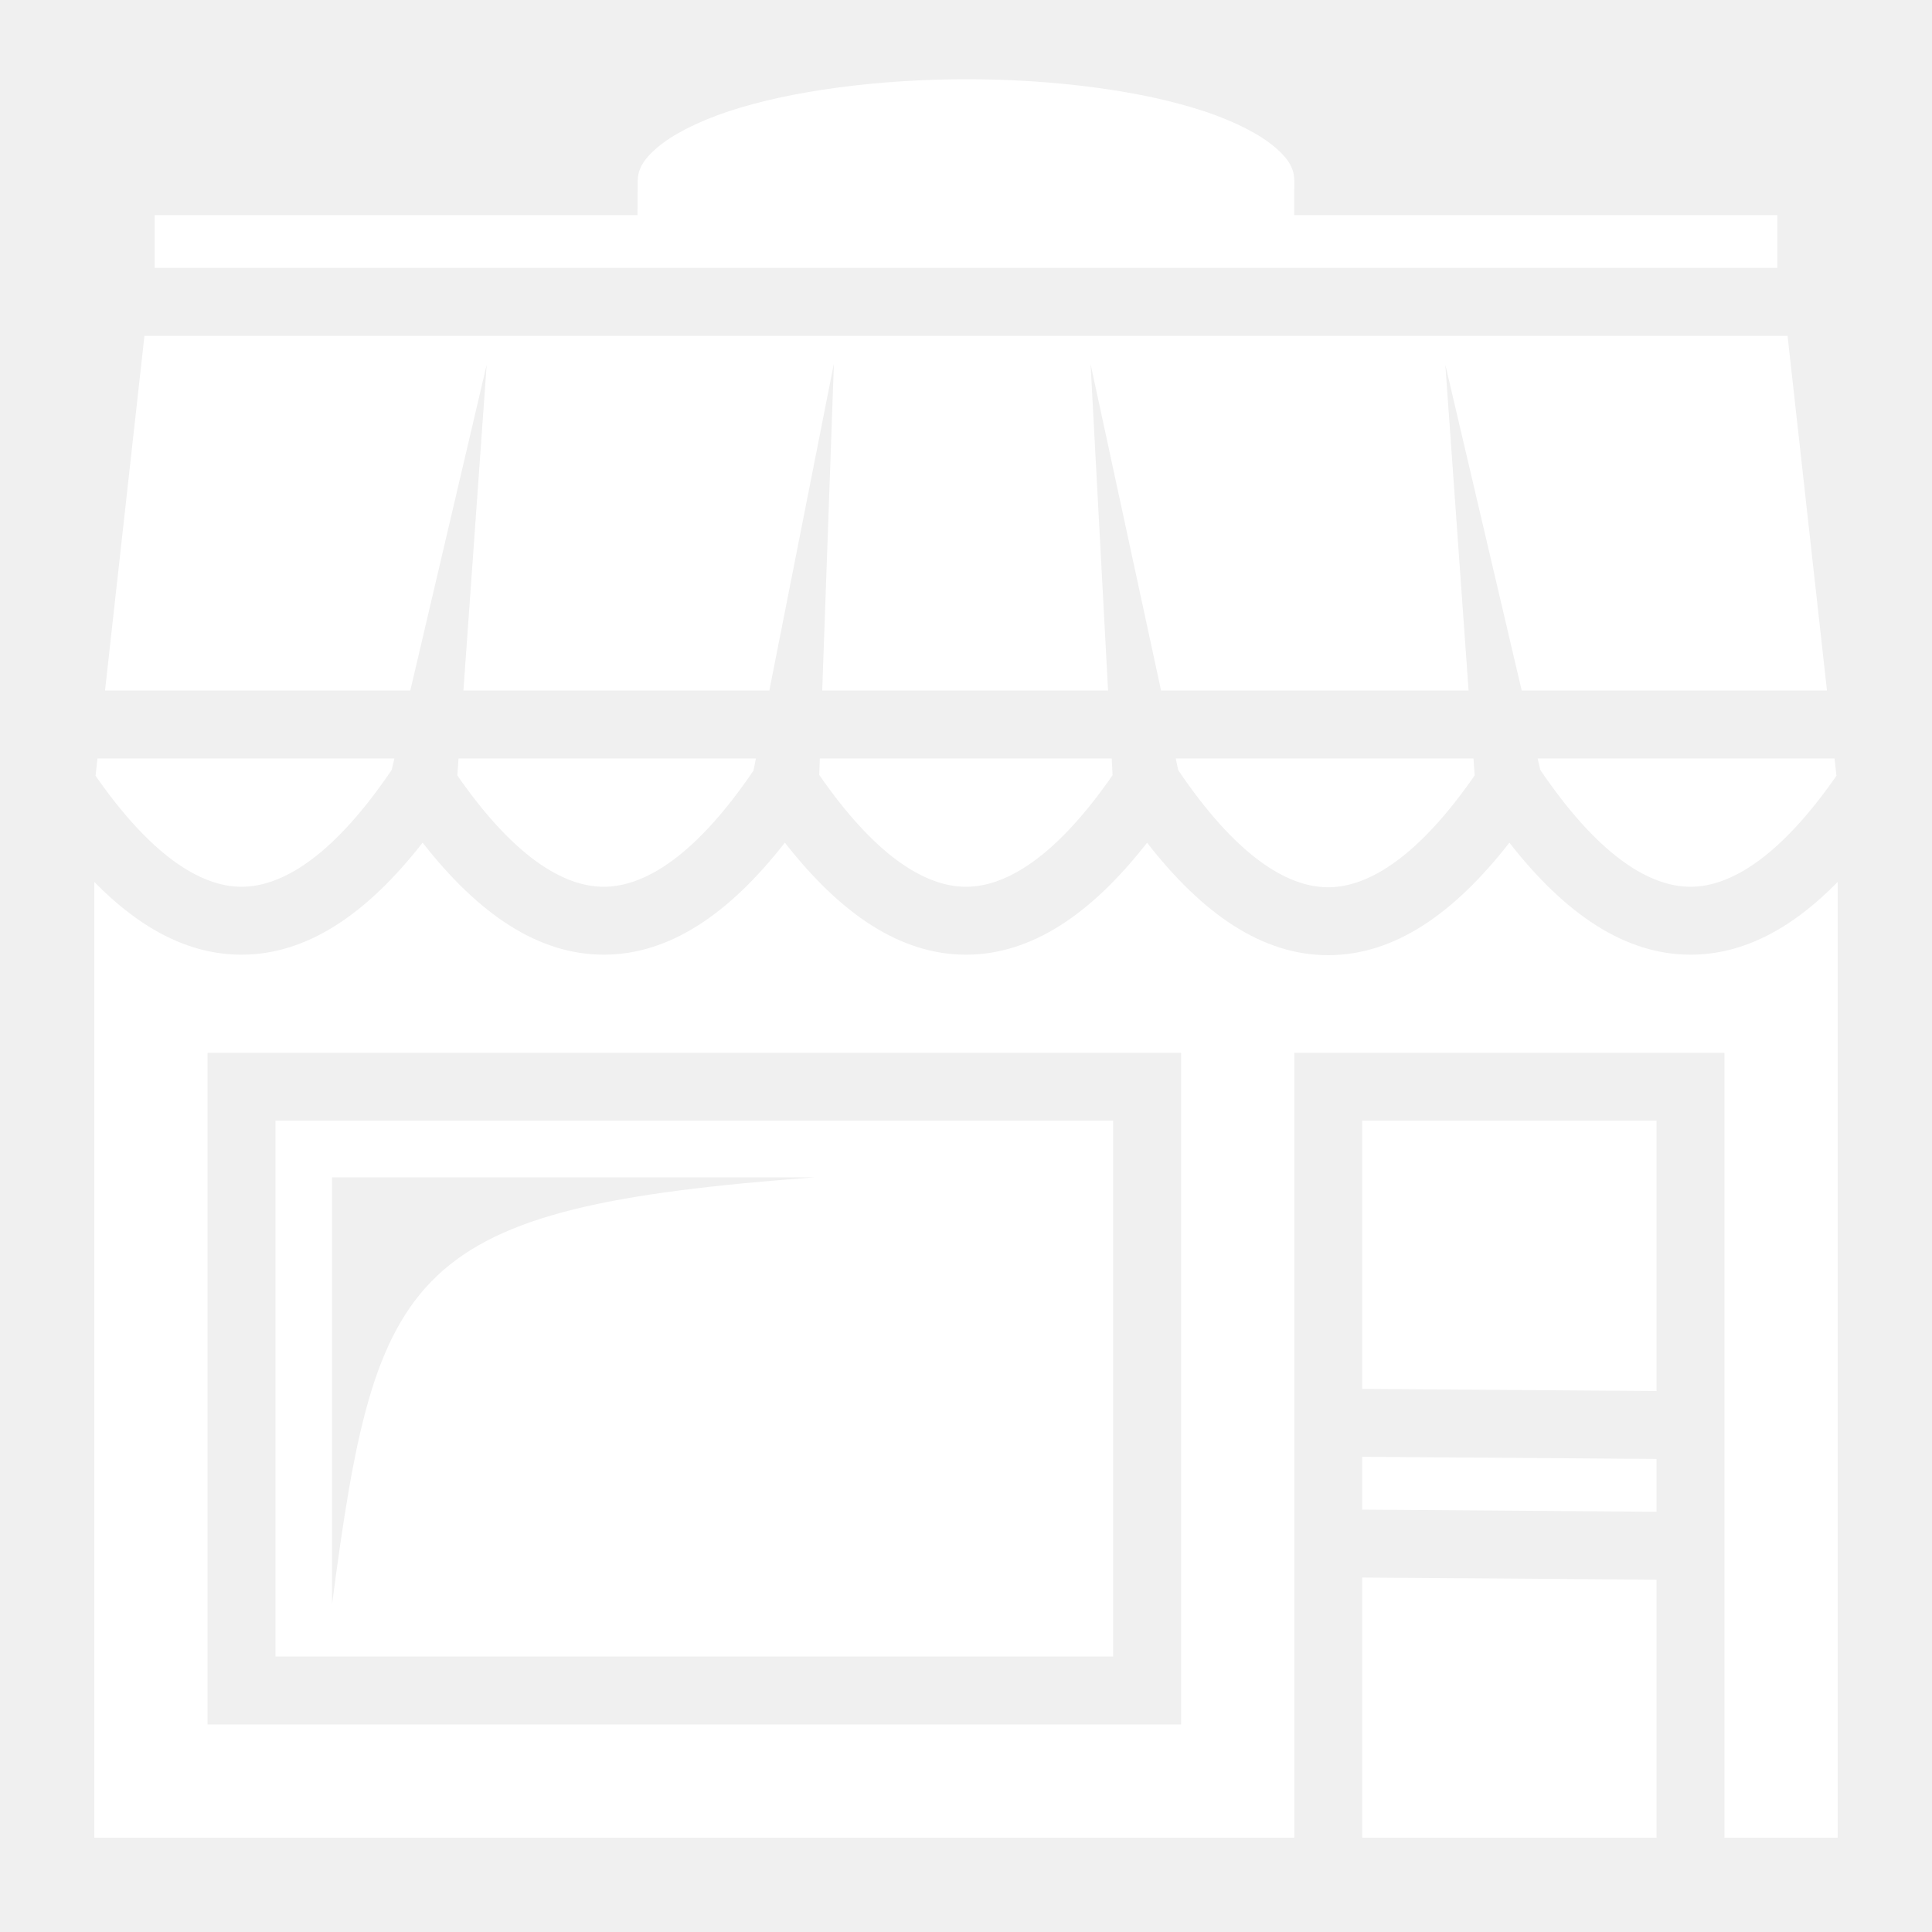
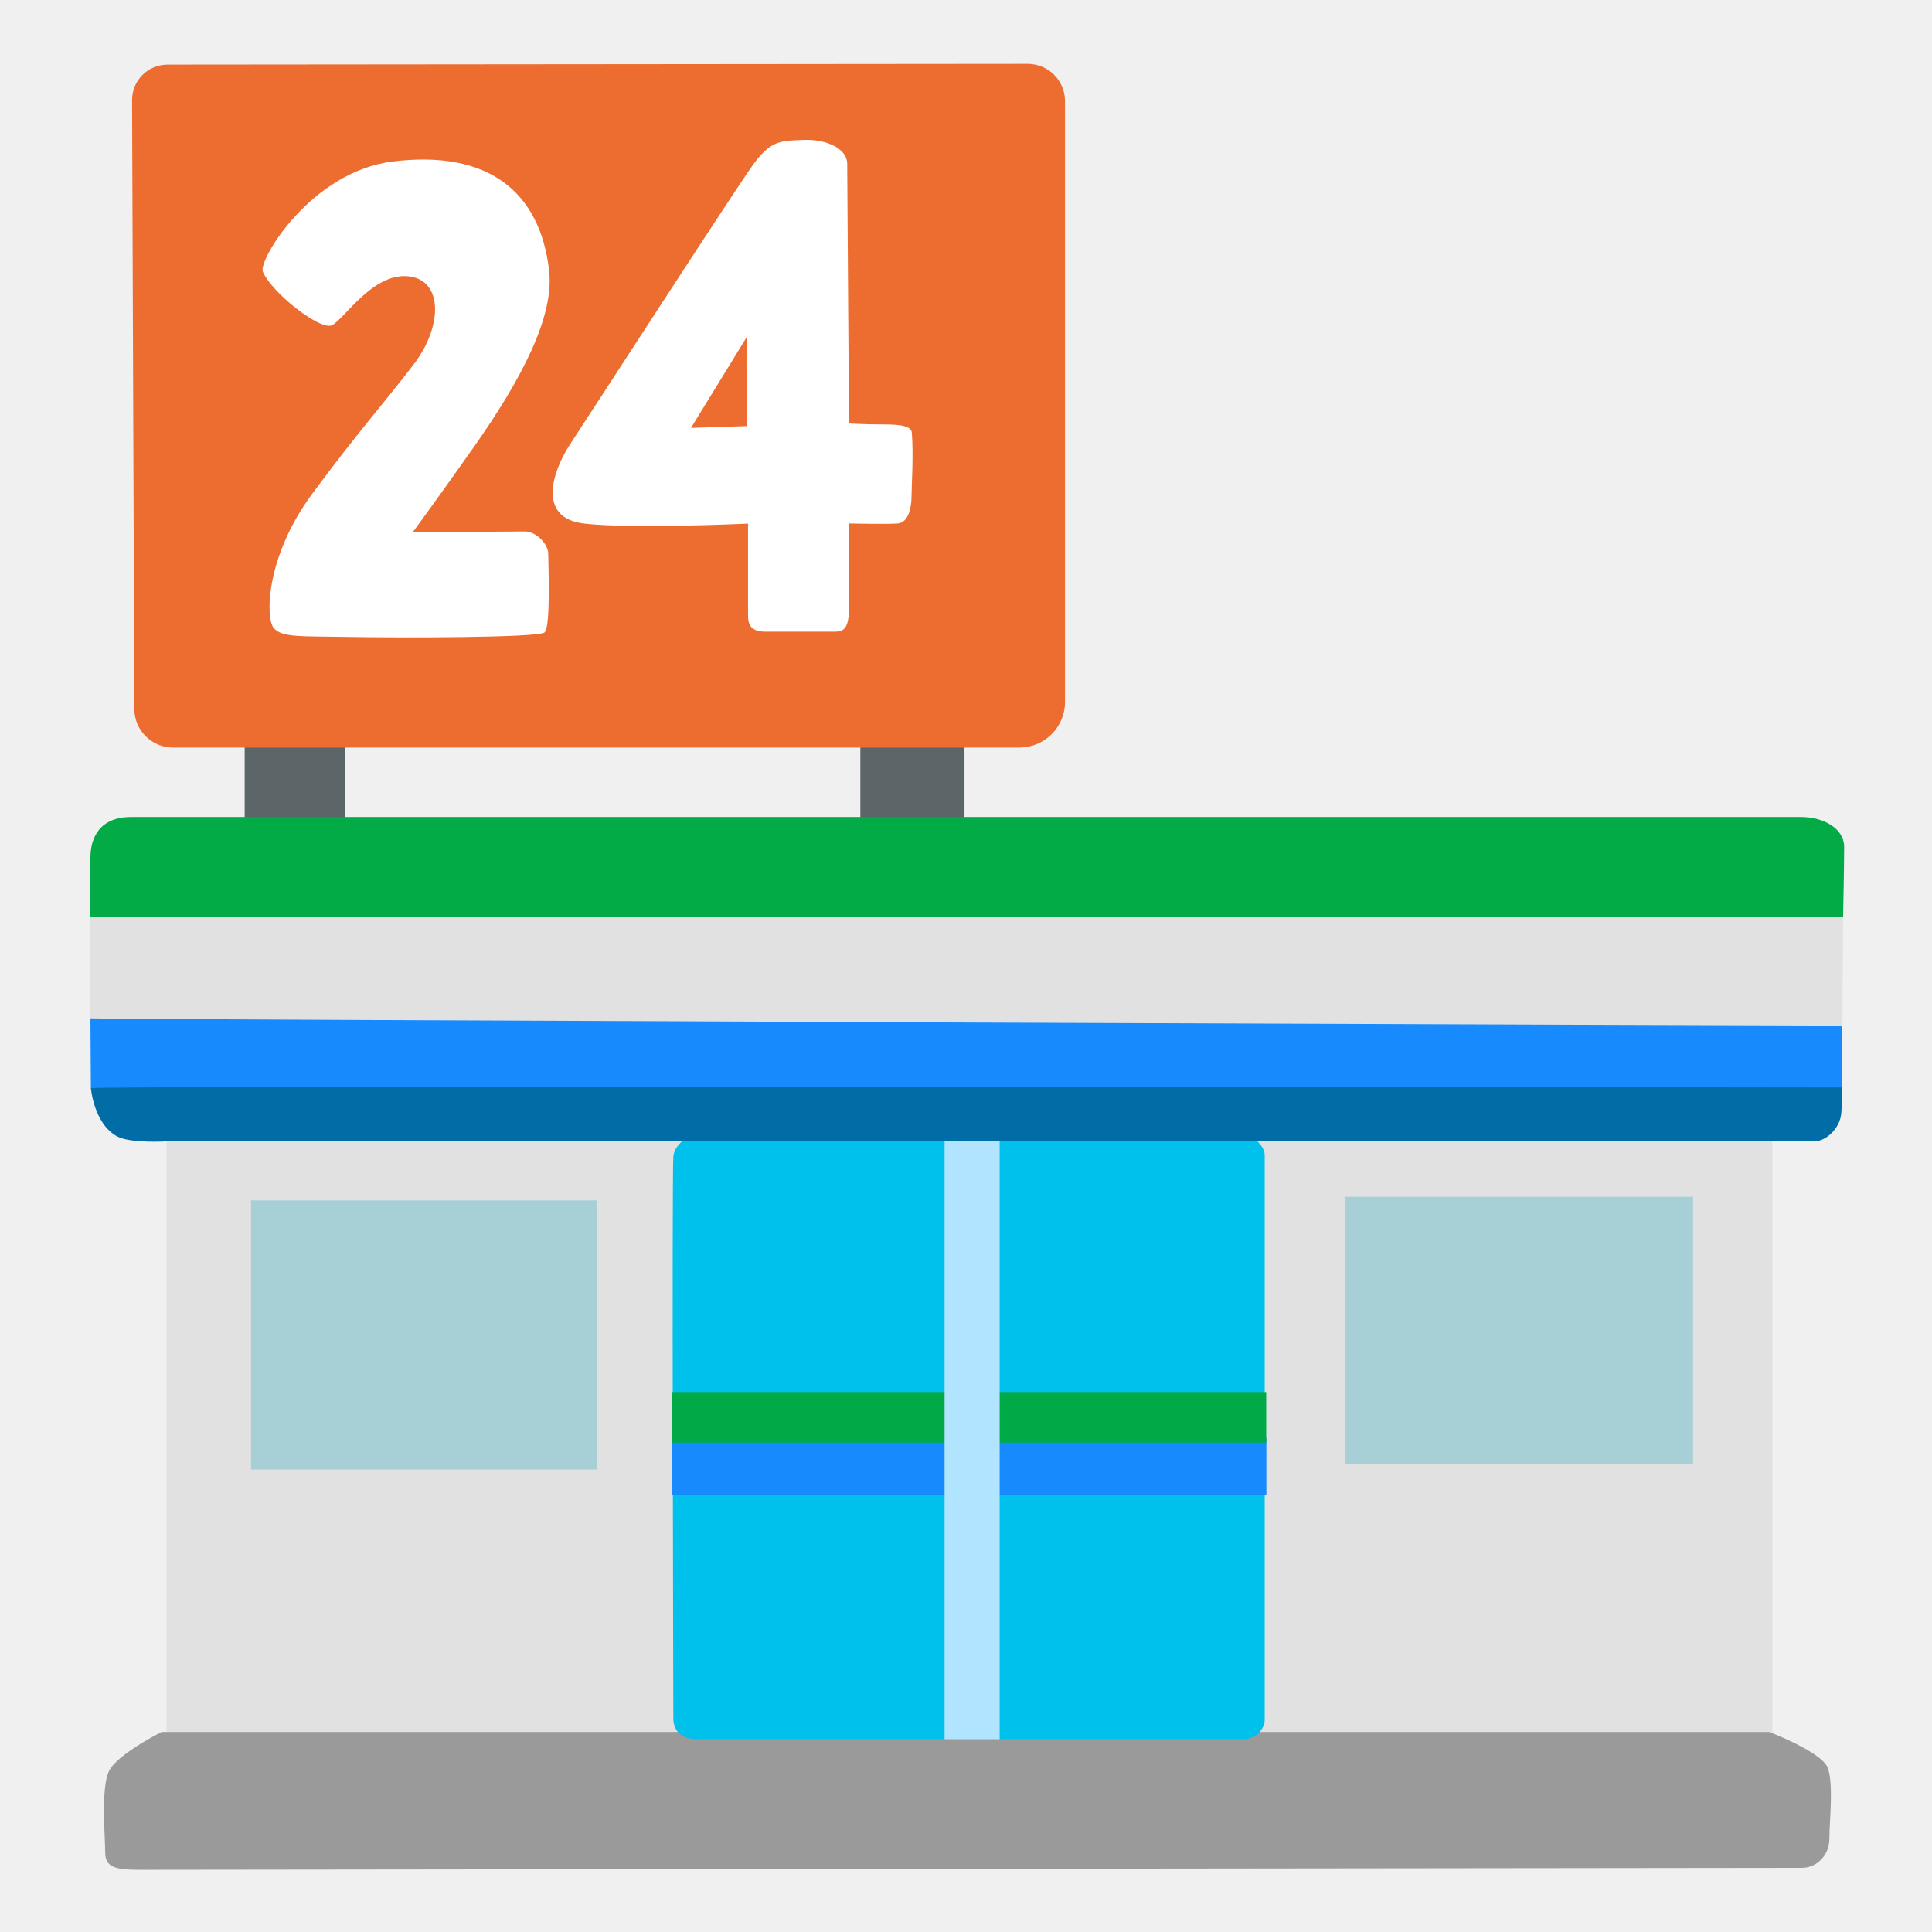
- <svg xmlns="http://www.w3.org/2000/svg" viewBox="0 0 512 512">
-   <path fill="#ffffff" d="M256.18 21c-23.242 0-46.577 3.01-63.186 8.54-8.304 2.763-14.868 6.196-18.808 9.558-3.94 3.36-5.167 5.956-5.186 8.96L168.943 57H41v14h430V57H342.967l.033-9.033c.01-3.002-1.17-5.55-5.057-8.895-3.887-3.344-10.407-6.773-18.677-9.535C302.724 24.014 279.42 21 256.18 21zM38.277 89l-10.443 94h80.9l20.243-86.36L122.81 183h81.07l17.114-86.68-3.096 86.68h75.75l-4.634-86.518L307.694 183h81.497l-6.167-86.36L403.266 183h80.9l-10.443-94H38.277zM25.834 201l-.51 4.588C39.822 226.445 52.968 235 64 235c11.32 0 24.852-8.89 39.8-30.96l.714-3.04h-78.68zm95.687 0l-.32 4.498C135.753 226.495 148.935 235 160 235c11.293 0 24.788-8.85 39.693-30.803l.63-3.197h-78.802zm95.736 0l-.156 4.352C231.69 226.455 244.908 235 256 235c11.08 0 24.28-8.525 38.85-29.576l-.237-4.424h-77.357zm94.324 0l.674 3.12c15 22.192 28.503 31.044 39.773 31.013 11.03-.03 24.212-8.62 38.772-29.637l-.32-4.496h-78.9zm95.906 0l.713 3.04C423.147 226.11 436.68 235 448 235c11.032 0 24.178-8.555 38.676-29.412l-.51-4.588h-78.68zM112 223.31C97.313 242.11 81.492 253 64 253c-13.972 0-26.884-6.906-39-19.264V487h318V279h114v208h30V233.736C474.884 246.094 461.972 253 448 253c-17.49 0-33.31-10.888-47.996-29.684-14.664 18.808-30.432 29.77-47.926 29.817-17.508.048-33.352-10.87-48.092-29.807C289.303 242.116 273.486 253 256 253c-17.492 0-33.313-10.89-48-29.69-14.687 18.8-30.508 29.69-48 29.69s-33.313-10.89-48-29.69zM55 279h258v178H55V279zm18 18v142h222V297H73zm288 0v71.064l78 .573V297h-78zM88 312h128c-108.235 8-116.31 24-128 113.11V312zm273 74.066v13.998l78 .573v-14.002l-78-.57zm0 32V487h78v-68.365l-78-.57z" />
+ <svg xmlns="http://www.w3.org/2000/svg" version="1.1" id="Layer_2" x="0px" y="0px" viewBox="0 0 128 128" style="enable-background:new 0 0 128 128;" xml:space="preserve">
+   <rect x="16.21" y="45.77" style="fill:#5C6567;" width="6.66" height="9.91" />
+   <rect x="57" y="46.9" style="fill:#5C6567;" width="6.9" height="9.16" />
+   <rect x="11.03" y="73.73" style="fill:#E1E1E1;" width="106.39" height="45.62" />
+   <path style="fill:#9A9A9A;" d="M6.97,122.72c0,0.9,0.51,1.16,2.18,1.16s109.35-0.13,110.25-0.13s1.8-0.77,1.8-1.93  c0-1.16,0.3-3.68-0.12-4.72c-0.42-1.04-3.86-2.35-3.86-2.35H10.7c0,0-2.91,1.46-3.47,2.57S6.97,121.69,6.97,122.72z" />
+   <path style="fill:#00C1EC;" d="M46.54,74.86c0,0-1.83,0.59-1.93,1.77c-0.1,1.18,0,36.62,0,37.21s0.3,1.38,1.52,1.38  c1.22,0,35.73,0,36.34,0s1.32-0.59,1.32-1.28c0-0.69,0-36.62,0-37.41s-1.22-1.58-1.93-1.67C81.16,74.77,46.54,74.86,46.54,74.86z" />
+   <rect x="44.51" y="95.27" style="fill:#178BFD;" width="39.39" height="3.76" />
+   <rect x="44.51" y="92.23" style="fill:#00AA46;" width="39.38" height="3.35" />
+   <rect x="62.58" y="74.76" style="fill:#B0E4FF;" width="3.65" height="40.47" />
+   <path style="fill:#016DA7;" d="M64.74,59.72L6.02,72.09c0,0,0.2,2.39,1.76,3.21c0.87,0.46,3.24,0.32,3.24,0.32s108.46,0,109.19,0  c0.73,0,1.69-0.82,1.78-1.87c0.09-1.05,0-2.1,0-2.1L64.74,59.72z" />
+   <path style="fill:#178BFD;" d="M6.02,72.1l-0.03-4.63l2.51-3.67l113.56,4.16l-0.02,4.09C122.04,72.05,6.23,71.88,6.02,72.1z" />
+   <path style="fill:#E1E1E1;" d="M5.99,67.47v-6.72l55.33-3.6l60.79,3.6l-0.05,7.2C122.06,67.96,6.07,67.55,5.99,67.47z" />
+   <path style="fill:#02AB46;" d="M5.99,60.75c0,0,0-2.57,0-3.92s0.63-2.7,2.7-2.7s109.21,0,110.64,0c1.43,0,2.85,0.72,2.85,1.99  s-0.07,4.63-0.07,4.63H5.99z" />
+   <path style="fill:#ED6D30;" d="M11.1,4.28l56.99-0.05c1.36,0,2.47,1.1,2.47,2.47V46.5c0,1.68-1.36,3.03-3.03,3.03H11.47  c-1.41,0-2.55-1.13-2.57-2.53L8.75,6.66C8.73,5.35,9.79,4.28,11.1,4.28z" />
+   <path style="fill:#FFFFFF;" d="M21.99,21.55c0.77-0.35,2.65-3.43,5-3.25s2.39,3.26,0.42,5.84c-1.93,2.53-3.73,4.52-6.75,8.61  c-3.07,4.17-3.07,8.19-2.53,8.85c0.54,0.66,1.81,0.54,5,0.6c3.19,0.06,12.53,0.06,12.95-0.3c0.42-0.36,0.24-4.7,0.24-5.24  s-0.72-1.45-1.57-1.45c-0.84,0-7.41,0.06-7.41,0.06s2-2.73,4.1-5.72c3.13-4.46,5.29-8.6,4.94-11.62c-0.6-5.24-4.04-8.01-10.36-7.23  c-5.46,0.68-8.91,6.56-8.61,7.29C18,19.4,21.21,21.91,21.99,21.55z" />
+   <path style="fill:#FFFFFF;" d="M60.41,28.66c-0.04-0.54-1.2-0.54-2.11-0.54c-0.9,0-2.05-0.06-2.05-0.06s-0.12-16.26-0.12-17.22  c0-0.96-1.32-1.63-2.89-1.57c-1.45,0.06-2.11,0-3.25,1.51c-0.93,1.22-11.36,17.36-12.23,18.67c-1.14,1.75-2.23,4.88,0.96,5.24  c3.19,0.36,10.84,0,10.84,0s0,5.48,0,6.08s0.18,1.08,1.14,1.08c0.96,0,4.04,0,4.64,0c0.6,0,0.9-0.3,0.9-1.51c0-1.2,0-5.66,0-5.66  s2.53,0.06,3.25,0c0.72-0.06,0.9-1.14,0.9-1.75S60.53,30.16,60.41,28.66z M45.78,28.35l3.73-6.08c-0.12,0,0,5.96,0,5.96L45.78,28.35  z" />
+   <rect x="89.14" y="79.29" style="fill:#A7D0D6;" width="23.03" height="17.71" />
+   <rect x="16.63" y="79.53" style="fill:#A7D0D6;" width="22.91" height="17.83" />
</svg>
